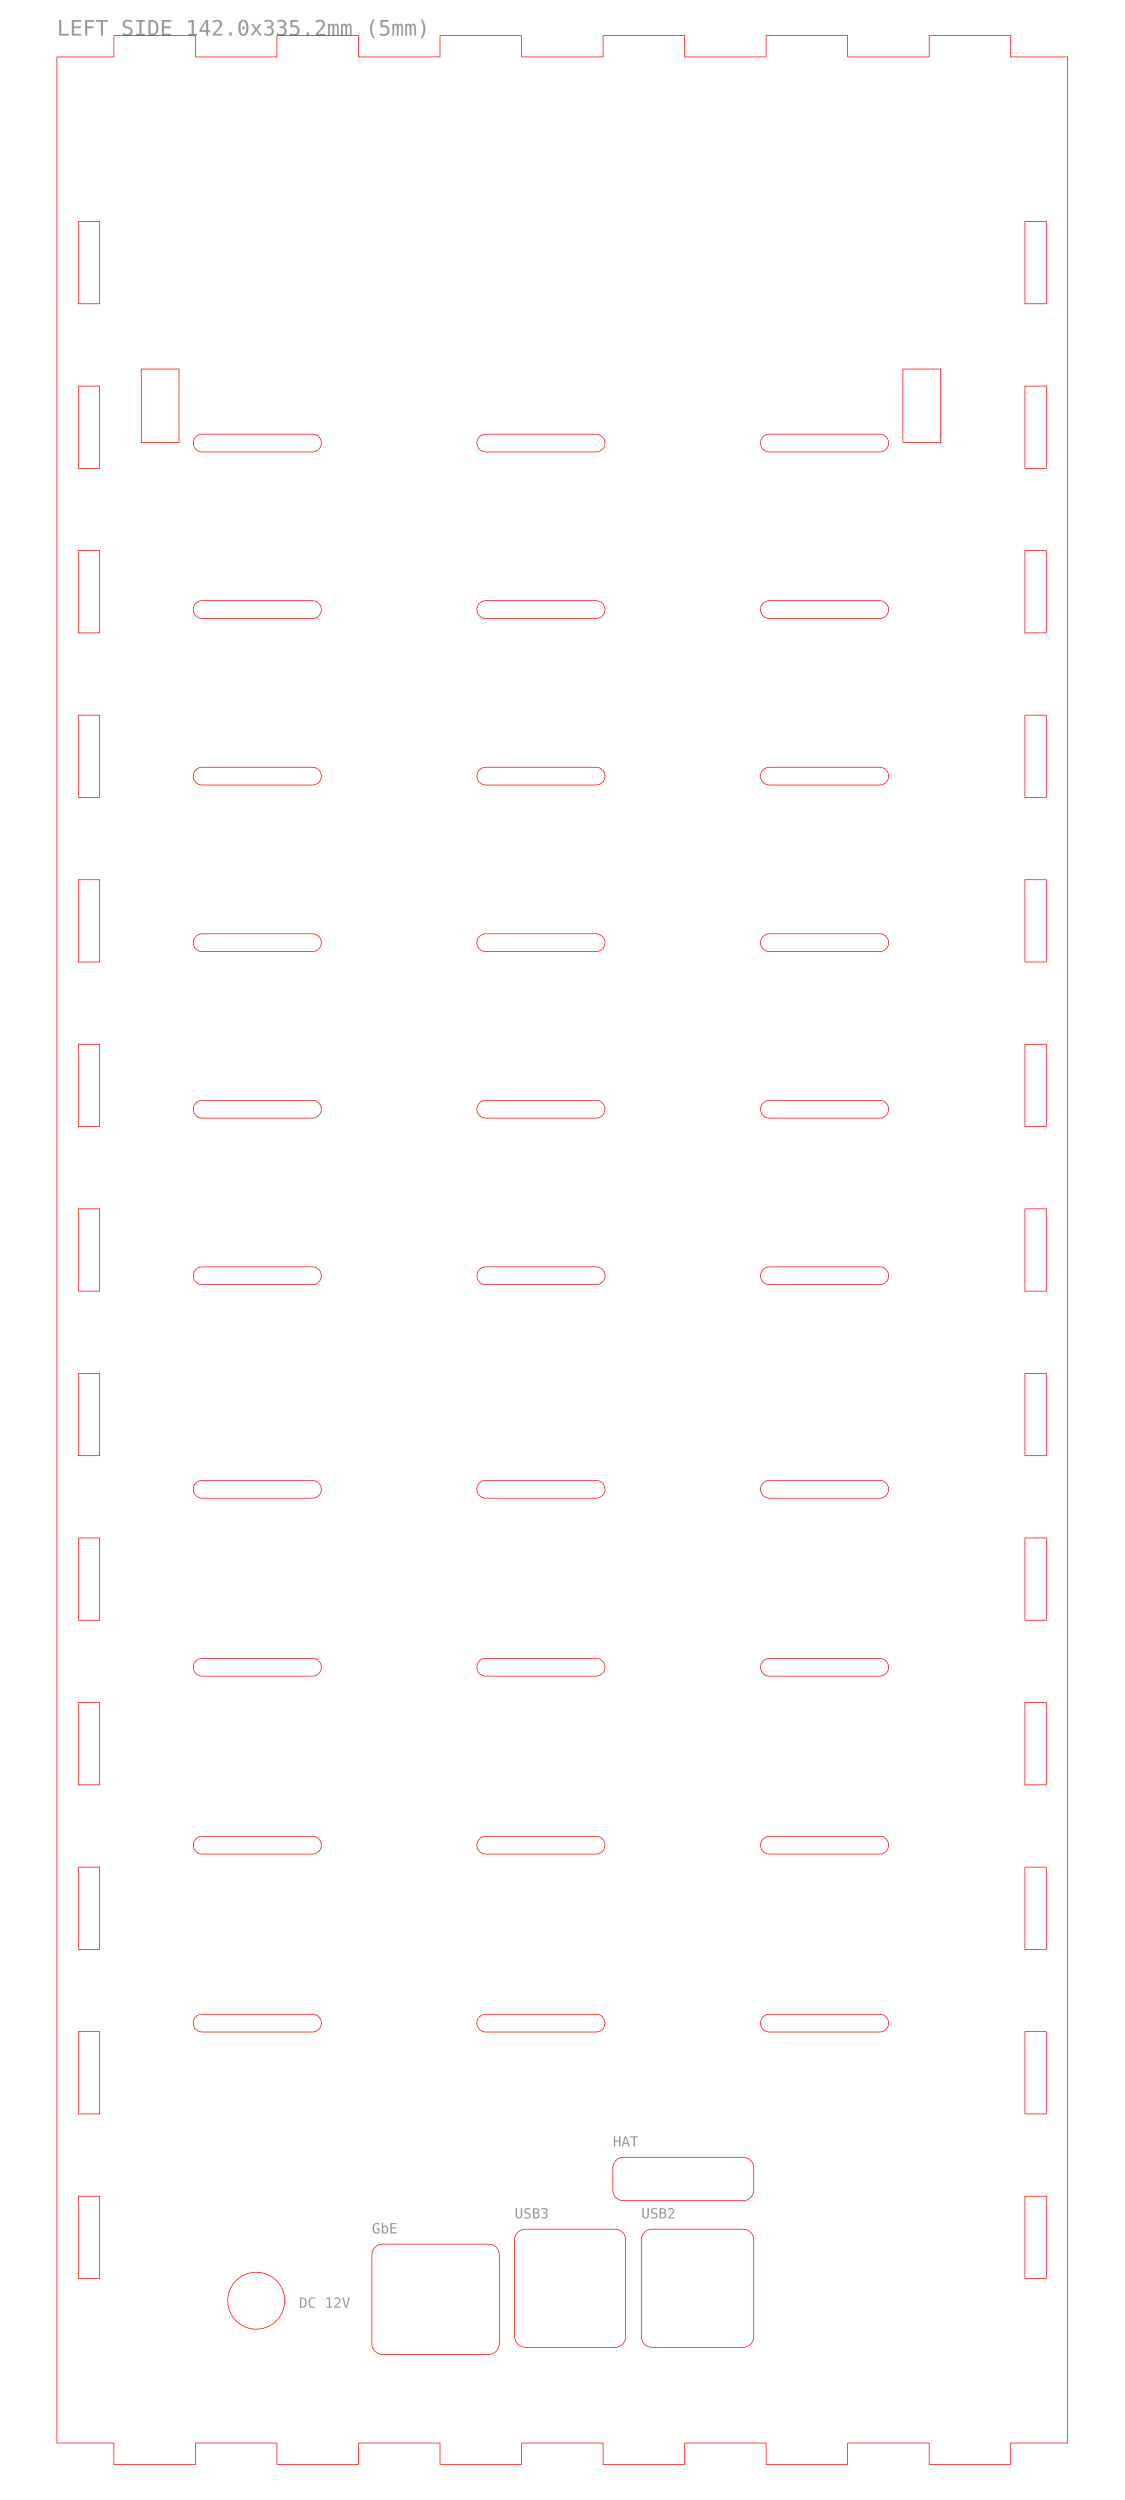
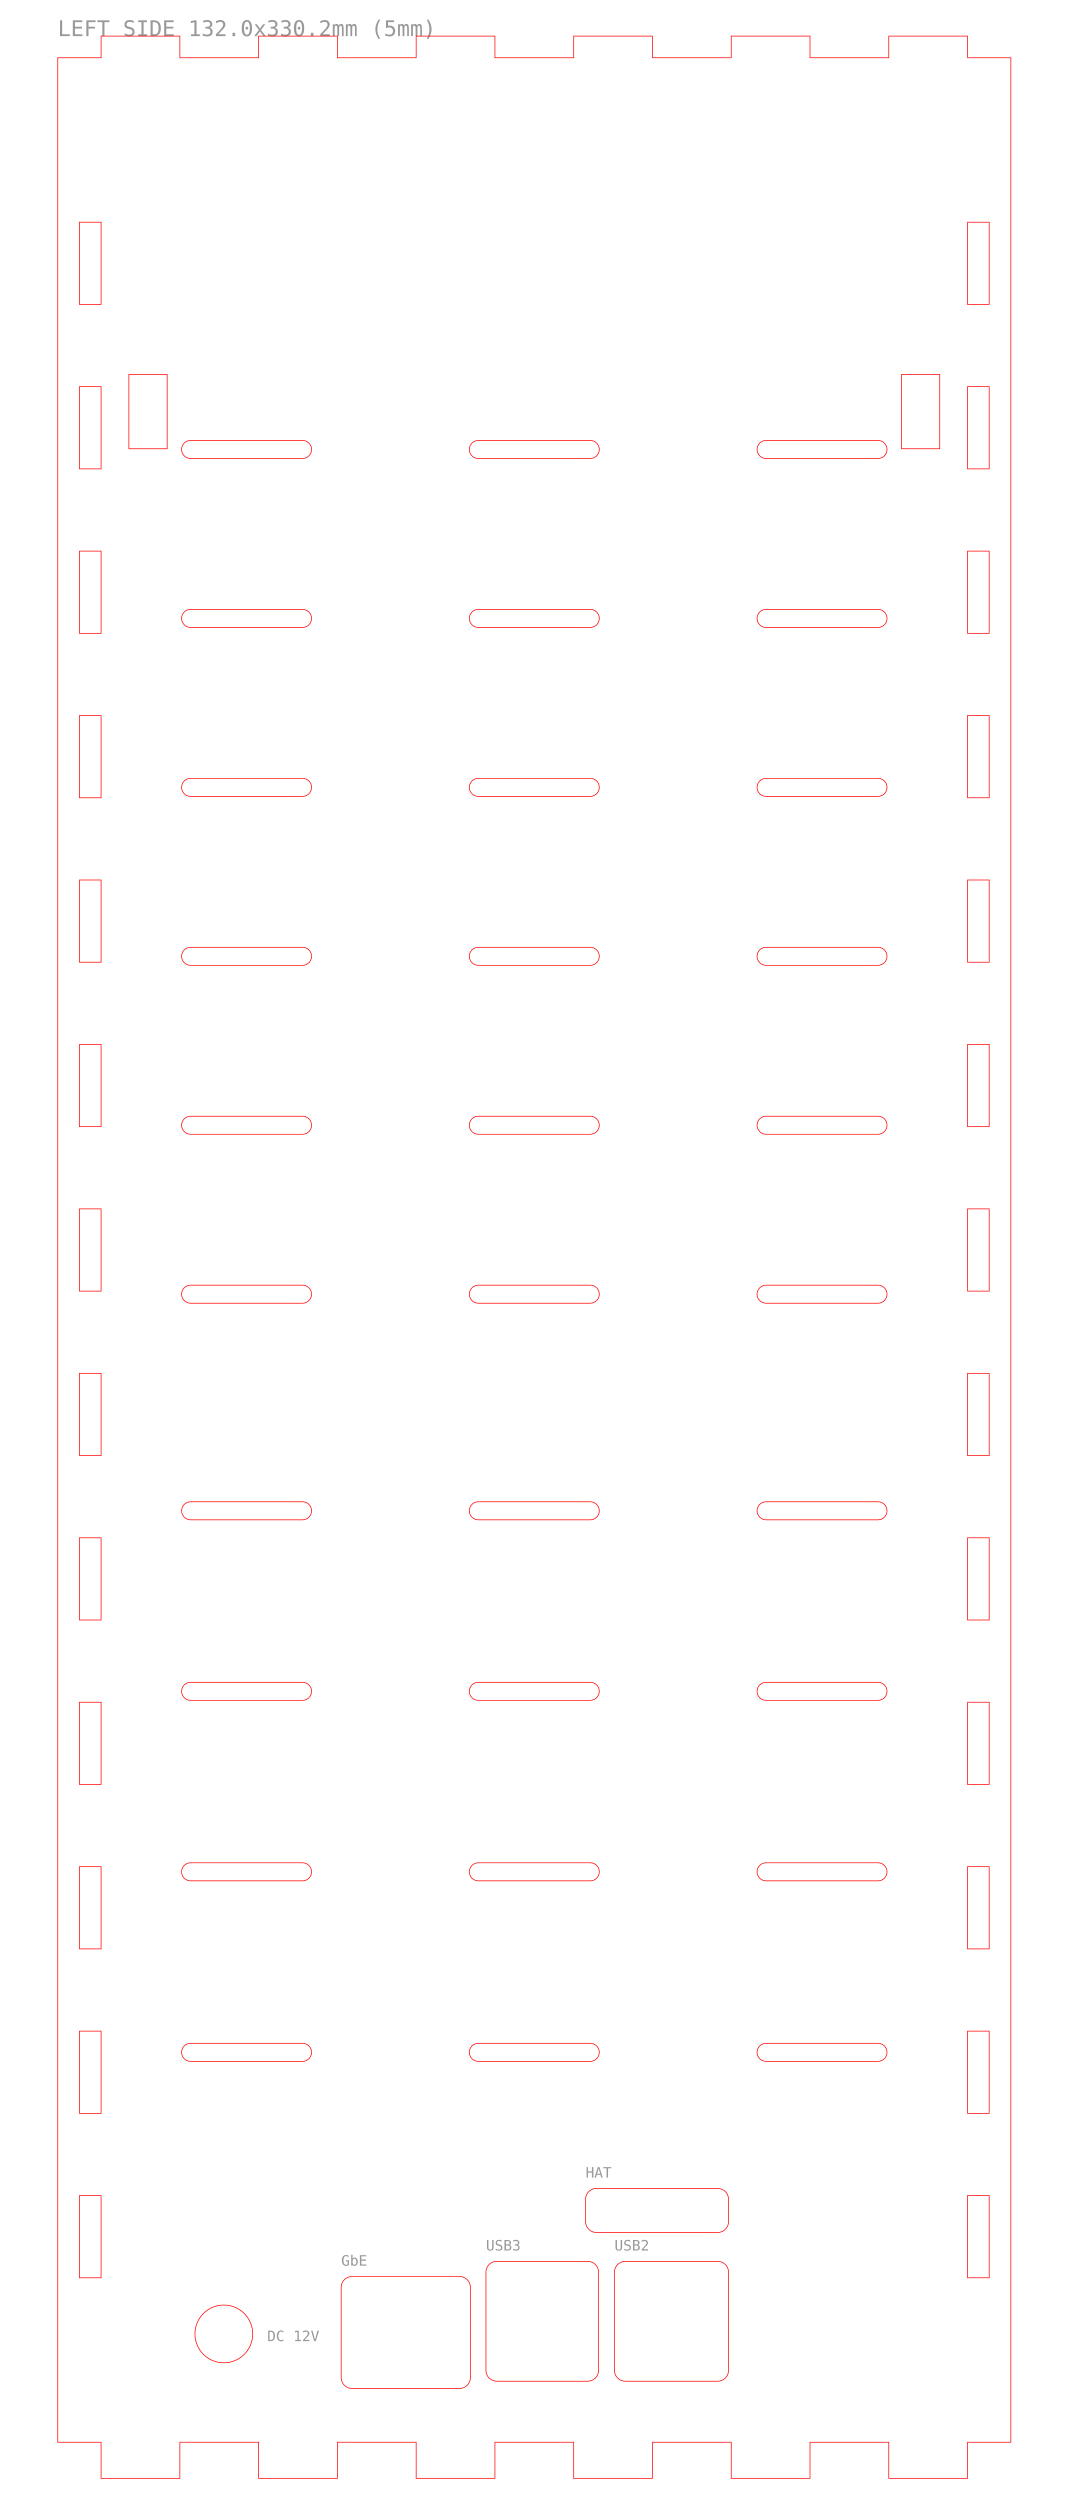
- <svg xmlns="http://www.w3.org/2000/svg" width="158mm" height="351.24mm" viewBox="0 0 158 351.24">
-   <text x="8" y="5" font-size="3" fill="#999" font-family="monospace">LEFT SIDE 142.0x335.2mm (5mm)</text>
-   <path d="M 8,8 L 16,8 L 16,5 L 27.455,5 L 27.455,8 L 38.909,8 L 38.909,5 L 50.364,5 L 50.364,8 L 61.818,8 L 61.818,5 L 73.273,5 L 73.273,8 L 84.727,8 L 84.727,5 L 96.182,5 L 96.182,8 L 107.636,8 L 107.636,5 L 119.091,5 L 119.091,8 L 130.545,8 L 130.545,5 L 142,5 L 142,8 L 150,8 L 150,343.24 L 142,343.24 L 142,346.24 L 130.545,346.24 L 130.545,343.24 L 119.091,343.24 L 119.091,346.24 L 107.636,346.24 L 107.636,343.24 L 96.182,343.24 L 96.182,346.24 L 84.727,346.24 L 84.727,343.24 L 73.273,343.24 L 73.273,346.24 L 61.818,346.24 L 61.818,343.24 L 50.364,343.24 L 50.364,346.24 L 38.909,346.24 L 38.909,343.24 L 27.455,343.24 L 27.455,346.24 L 16,346.24 L 16,343.24 L 8,343.24 L 8,8 Z" fill="none" stroke="#ff0000" stroke-width="0.1" />
-   <rect x="11" y="31.12" width="3" height="11.56" fill="none" stroke="#ff0000" stroke-width="0.1" />
-   <rect x="11" y="54.24" width="3" height="11.56" fill="none" stroke="#ff0000" stroke-width="0.1" />
-   <rect x="11" y="77.36" width="3" height="11.56" fill="none" stroke="#ff0000" stroke-width="0.1" />
-   <rect x="11" y="100.48" width="3" height="11.56" fill="none" stroke="#ff0000" stroke-width="0.1" />
-   <rect x="11" y="123.6" width="3" height="11.56" fill="none" stroke="#ff0000" stroke-width="0.1" />
-   <rect x="11" y="146.72" width="3" height="11.56" fill="none" stroke="#ff0000" stroke-width="0.1" />
-   <rect x="11" y="169.84" width="3" height="11.56" fill="none" stroke="#ff0000" stroke-width="0.1" />
-   <rect x="11" y="192.96" width="3" height="11.56" fill="none" stroke="#ff0000" stroke-width="0.1" />
-   <rect x="11" y="216.08" width="3" height="11.56" fill="none" stroke="#ff0000" stroke-width="0.1" />
-   <rect x="11" y="239.2" width="3" height="11.56" fill="none" stroke="#ff0000" stroke-width="0.1" />
-   <rect x="11" y="262.32" width="3" height="11.56" fill="none" stroke="#ff0000" stroke-width="0.1" />
-   <rect x="11" y="285.44" width="3" height="11.56" fill="none" stroke="#ff0000" stroke-width="0.1" />
-   <rect x="11" y="308.56" width="3" height="11.56" fill="none" stroke="#ff0000" stroke-width="0.1" />
-   <rect x="144" y="31.12" width="3" height="11.56" fill="none" stroke="#ff0000" stroke-width="0.1" />
-   <rect x="144" y="54.24" width="3" height="11.56" fill="none" stroke="#ff0000" stroke-width="0.1" />
-   <rect x="144" y="77.36" width="3" height="11.56" fill="none" stroke="#ff0000" stroke-width="0.1" />
-   <rect x="144" y="100.48" width="3" height="11.56" fill="none" stroke="#ff0000" stroke-width="0.1" />
-   <rect x="144" y="123.6" width="3" height="11.56" fill="none" stroke="#ff0000" stroke-width="0.1" />
-   <rect x="144" y="146.72" width="3" height="11.56" fill="none" stroke="#ff0000" stroke-width="0.1" />
-   <rect x="144" y="169.84" width="3" height="11.56" fill="none" stroke="#ff0000" stroke-width="0.1" />
-   <rect x="144" y="192.96" width="3" height="11.56" fill="none" stroke="#ff0000" stroke-width="0.1" />
-   <rect x="144" y="216.08" width="3" height="11.56" fill="none" stroke="#ff0000" stroke-width="0.1" />
-   <rect x="144" y="239.2" width="3" height="11.56" fill="none" stroke="#ff0000" stroke-width="0.1" />
-   <rect x="144" y="262.32" width="3" height="11.56" fill="none" stroke="#ff0000" stroke-width="0.1" />
-   <rect x="144" y="285.44" width="3" height="11.56" fill="none" stroke="#ff0000" stroke-width="0.1" />
-   <rect x="144" y="308.56" width="3" height="11.56" fill="none" stroke="#ff0000" stroke-width="0.1" />
-   <rect x="52.25" y="315.29" width="17.9" height="15.5" rx="1.5" ry="1.5" fill="none" stroke="#ff0000" stroke-width="0.1" />
-   <text x="52.25" y="313.79" font-size="2" fill="#999" font-family="monospace">GbE</text>
-   <rect x="72.3" y="313.19" width="15.6" height="16.6" rx="1.5" ry="1.5" fill="none" stroke="#ff0000" stroke-width="0.1" />
-   <text x="72.3" y="311.69" font-size="2" fill="#999" font-family="monospace">USB3</text>
-   <rect x="90.1" y="313.19" width="15.8" height="16.6" rx="1.5" ry="1.5" fill="none" stroke="#ff0000" stroke-width="0.1" />
-   <text x="90.1" y="311.69" font-size="2" fill="#999" font-family="monospace">USB2</text>
-   <rect x="86.1" y="303.09" width="19.8" height="6.1" rx="1.5" ry="1.5" fill="none" stroke="#ff0000" stroke-width="0.1" />
-   <text x="86.1" y="301.59" font-size="2" fill="#999" font-family="monospace">HAT</text>
-   <circle cx="36" cy="323.24" r="4" fill="none" stroke="#ff0000" stroke-width="0.1" />
-   <text x="42" y="324.24" font-size="2" fill="#999" font-family="monospace">DC 12V</text>
-   <rect x="19.85" y="51.85" width="5.3" height="10.3" fill="none" stroke="#ff0000" stroke-width="0.1" />
-   <rect x="126.85" y="51.85" width="5.3" height="10.3" fill="none" stroke="#ff0000" stroke-width="0.1" />
-   <rect x="27.15" y="282.99" width="18" height="2.5" rx="1.25" ry="1.25" fill="none" stroke="#ff0000" stroke-width="0.1" />
-   <rect x="67" y="282.99" width="18" height="2.5" rx="1.25" ry="1.25" fill="none" stroke="#ff0000" stroke-width="0.1" />
-   <rect x="106.85" y="282.99" width="18" height="2.5" rx="1.25" ry="1.25" fill="none" stroke="#ff0000" stroke-width="0.1" />
-   <rect x="27.15" y="257.99" width="18" height="2.5" rx="1.25" ry="1.25" fill="none" stroke="#ff0000" stroke-width="0.1" />
-   <rect x="67" y="257.99" width="18" height="2.5" rx="1.25" ry="1.25" fill="none" stroke="#ff0000" stroke-width="0.1" />
-   <rect x="106.85" y="257.99" width="18" height="2.5" rx="1.25" ry="1.25" fill="none" stroke="#ff0000" stroke-width="0.1" />
-   <rect x="27.15" y="232.99" width="18" height="2.5" rx="1.25" ry="1.25" fill="none" stroke="#ff0000" stroke-width="0.1" />
-   <rect x="67" y="232.99" width="18" height="2.5" rx="1.25" ry="1.25" fill="none" stroke="#ff0000" stroke-width="0.1" />
-   <rect x="106.85" y="232.99" width="18" height="2.5" rx="1.25" ry="1.25" fill="none" stroke="#ff0000" stroke-width="0.1" />
-   <rect x="27.15" y="207.99" width="18" height="2.5" rx="1.25" ry="1.25" fill="none" stroke="#ff0000" stroke-width="0.1" />
-   <rect x="67" y="207.99" width="18" height="2.5" rx="1.25" ry="1.25" fill="none" stroke="#ff0000" stroke-width="0.1" />
-   <rect x="106.85" y="207.99" width="18" height="2.5" rx="1.25" ry="1.25" fill="none" stroke="#ff0000" stroke-width="0.1" />
-   <rect x="27.15" y="177.99" width="18" height="2.5" rx="1.25" ry="1.25" fill="none" stroke="#ff0000" stroke-width="0.1" />
-   <rect x="67" y="177.99" width="18" height="2.5" rx="1.25" ry="1.25" fill="none" stroke="#ff0000" stroke-width="0.1" />
-   <rect x="106.85" y="177.99" width="18" height="2.5" rx="1.25" ry="1.25" fill="none" stroke="#ff0000" stroke-width="0.1" />
-   <rect x="27.15" y="154.592" width="18" height="2.5" rx="1.25" ry="1.25" fill="none" stroke="#ff0000" stroke-width="0.1" />
-   <rect x="67" y="154.592" width="18" height="2.5" rx="1.25" ry="1.25" fill="none" stroke="#ff0000" stroke-width="0.1" />
-   <rect x="106.85" y="154.592" width="18" height="2.5" rx="1.25" ry="1.25" fill="none" stroke="#ff0000" stroke-width="0.1" />
-   <rect x="27.15" y="131.194" width="18" height="2.5" rx="1.25" ry="1.25" fill="none" stroke="#ff0000" stroke-width="0.1" />
-   <rect x="67" y="131.194" width="18" height="2.5" rx="1.25" ry="1.25" fill="none" stroke="#ff0000" stroke-width="0.1" />
-   <rect x="106.85" y="131.194" width="18" height="2.5" rx="1.25" ry="1.25" fill="none" stroke="#ff0000" stroke-width="0.1" />
-   <rect x="27.15" y="107.796" width="18" height="2.5" rx="1.25" ry="1.25" fill="none" stroke="#ff0000" stroke-width="0.1" />
-   <rect x="67" y="107.796" width="18" height="2.5" rx="1.25" ry="1.25" fill="none" stroke="#ff0000" stroke-width="0.1" />
-   <rect x="106.85" y="107.796" width="18" height="2.5" rx="1.25" ry="1.25" fill="none" stroke="#ff0000" stroke-width="0.1" />
-   <rect x="27.15" y="84.398" width="18" height="2.5" rx="1.25" ry="1.25" fill="none" stroke="#ff0000" stroke-width="0.1" />
-   <rect x="67" y="84.398" width="18" height="2.5" rx="1.25" ry="1.25" fill="none" stroke="#ff0000" stroke-width="0.1" />
-   <rect x="106.85" y="84.398" width="18" height="2.5" rx="1.25" ry="1.25" fill="none" stroke="#ff0000" stroke-width="0.1" />
-   <rect x="27.15" y="61" width="18" height="2.5" rx="1.25" ry="1.25" fill="none" stroke="#ff0000" stroke-width="0.1" />
-   <rect x="67" y="61" width="18" height="2.5" rx="1.25" ry="1.25" fill="none" stroke="#ff0000" stroke-width="0.1" />
-   <rect x="106.85" y="61" width="18" height="2.5" rx="1.25" ry="1.25" fill="none" stroke="#ff0000" stroke-width="0.1" />
+ <svg xmlns="http://www.w3.org/2000/svg" width="148mm" height="346.24mm" viewBox="0 0 148 346.24">
+   <text x="8" y="5" font-size="3" fill="#999" font-family="monospace">LEFT SIDE 132.0x330.2mm (5mm)</text>
+   <path d="M 8,8 L 14,8 L 14,5 L 24.909,5 L 24.909,8 L 35.818,8 L 35.818,5 L 46.727,5 L 46.727,8 L 57.636,8 L 57.636,5 L 68.545,5 L 68.545,8 L 79.455,8 L 79.455,5 L 90.364,5 L 90.364,8 L 101.273,8 L 101.273,5 L 112.182,5 L 112.182,8 L 123.091,8 L 123.091,5 L 134,5 L 134,8 L 140,8 L 140,338.24 L 134,338.24 L 134,343.24 L 123.091,343.24 L 123.091,338.24 L 112.182,338.24 L 112.182,343.24 L 101.273,343.24 L 101.273,338.24 L 90.364,338.24 L 90.364,343.24 L 79.455,343.24 L 79.455,338.24 L 68.545,338.24 L 68.545,343.24 L 57.636,343.24 L 57.636,338.24 L 46.727,338.24 L 46.727,343.24 L 35.818,343.24 L 35.818,338.24 L 24.909,338.24 L 24.909,343.24 L 14,343.24 L 14,338.24 L 8,338.24 L 8,8 Z" fill="none" stroke="#ff0000" stroke-width="0.1" />
+   <rect x="11" y="30.775" width="3" height="11.388" fill="none" stroke="#ff0000" stroke-width="0.1" />
+   <rect x="11" y="53.55" width="3" height="11.388" fill="none" stroke="#ff0000" stroke-width="0.1" />
+   <rect x="11" y="76.326" width="3" height="11.388" fill="none" stroke="#ff0000" stroke-width="0.1" />
+   <rect x="11" y="99.101" width="3" height="11.388" fill="none" stroke="#ff0000" stroke-width="0.1" />
+   <rect x="11" y="121.876" width="3" height="11.388" fill="none" stroke="#ff0000" stroke-width="0.1" />
+   <rect x="11" y="144.651" width="3" height="11.388" fill="none" stroke="#ff0000" stroke-width="0.1" />
+   <rect x="11" y="167.426" width="3" height="11.388" fill="none" stroke="#ff0000" stroke-width="0.1" />
+   <rect x="11" y="190.201" width="3" height="11.388" fill="none" stroke="#ff0000" stroke-width="0.1" />
+   <rect x="11" y="212.977" width="3" height="11.388" fill="none" stroke="#ff0000" stroke-width="0.1" />
+   <rect x="11" y="235.752" width="3" height="11.388" fill="none" stroke="#ff0000" stroke-width="0.1" />
+   <rect x="11" y="258.527" width="3" height="11.388" fill="none" stroke="#ff0000" stroke-width="0.1" />
+   <rect x="11" y="281.302" width="3" height="11.388" fill="none" stroke="#ff0000" stroke-width="0.1" />
+   <rect x="11" y="304.077" width="3" height="11.388" fill="none" stroke="#ff0000" stroke-width="0.1" />
+   <rect x="134" y="30.775" width="3" height="11.388" fill="none" stroke="#ff0000" stroke-width="0.1" />
+   <rect x="134" y="53.55" width="3" height="11.388" fill="none" stroke="#ff0000" stroke-width="0.1" />
+   <rect x="134" y="76.326" width="3" height="11.388" fill="none" stroke="#ff0000" stroke-width="0.1" />
+   <rect x="134" y="99.101" width="3" height="11.388" fill="none" stroke="#ff0000" stroke-width="0.1" />
+   <rect x="134" y="121.876" width="3" height="11.388" fill="none" stroke="#ff0000" stroke-width="0.1" />
+   <rect x="134" y="144.651" width="3" height="11.388" fill="none" stroke="#ff0000" stroke-width="0.1" />
+   <rect x="134" y="167.426" width="3" height="11.388" fill="none" stroke="#ff0000" stroke-width="0.1" />
+   <rect x="134" y="190.201" width="3" height="11.388" fill="none" stroke="#ff0000" stroke-width="0.1" />
+   <rect x="134" y="212.977" width="3" height="11.388" fill="none" stroke="#ff0000" stroke-width="0.1" />
+   <rect x="134" y="235.752" width="3" height="11.388" fill="none" stroke="#ff0000" stroke-width="0.1" />
+   <rect x="134" y="258.527" width="3" height="11.388" fill="none" stroke="#ff0000" stroke-width="0.1" />
+   <rect x="134" y="281.302" width="3" height="11.388" fill="none" stroke="#ff0000" stroke-width="0.1" />
+   <rect x="134" y="304.077" width="3" height="11.388" fill="none" stroke="#ff0000" stroke-width="0.1" />
+   <rect x="47.25" y="315.29" width="17.9" height="15.5" rx="1.5" ry="1.5" fill="none" stroke="#ff0000" stroke-width="0.1" />
+   <text x="47.25" y="313.79" font-size="2" fill="#999" font-family="monospace">GbE</text>
+   <rect x="67.3" y="313.19" width="15.6" height="16.6" rx="1.5" ry="1.5" fill="none" stroke="#ff0000" stroke-width="0.1" />
+   <text x="67.3" y="311.69" font-size="2" fill="#999" font-family="monospace">USB3</text>
+   <rect x="85.1" y="313.19" width="15.8" height="16.6" rx="1.5" ry="1.5" fill="none" stroke="#ff0000" stroke-width="0.1" />
+   <text x="85.1" y="311.69" font-size="2" fill="#999" font-family="monospace">USB2</text>
+   <rect x="81.1" y="303.09" width="19.8" height="6.1" rx="1.5" ry="1.5" fill="none" stroke="#ff0000" stroke-width="0.1" />
+   <text x="81.1" y="301.59" font-size="2" fill="#999" font-family="monospace">HAT</text>
+   <circle cx="31" cy="323.24" r="4" fill="none" stroke="#ff0000" stroke-width="0.1" />
+   <text x="37" y="324.24" font-size="2" fill="#999" font-family="monospace">DC 12V</text>
+   <rect x="17.85" y="51.85" width="5.3" height="10.3" fill="none" stroke="#ff0000" stroke-width="0.1" />
+   <rect x="124.85" y="51.85" width="5.3" height="10.3" fill="none" stroke="#ff0000" stroke-width="0.1" />
+   <rect x="25.15" y="282.99" width="18" height="2.5" rx="1.25" ry="1.25" fill="none" stroke="#ff0000" stroke-width="0.1" />
+   <rect x="65" y="282.99" width="18" height="2.5" rx="1.25" ry="1.25" fill="none" stroke="#ff0000" stroke-width="0.1" />
+   <rect x="104.85" y="282.99" width="18" height="2.5" rx="1.25" ry="1.25" fill="none" stroke="#ff0000" stroke-width="0.1" />
+   <rect x="25.15" y="257.99" width="18" height="2.5" rx="1.25" ry="1.25" fill="none" stroke="#ff0000" stroke-width="0.1" />
+   <rect x="65" y="257.99" width="18" height="2.5" rx="1.25" ry="1.25" fill="none" stroke="#ff0000" stroke-width="0.1" />
+   <rect x="104.85" y="257.99" width="18" height="2.5" rx="1.25" ry="1.25" fill="none" stroke="#ff0000" stroke-width="0.1" />
+   <rect x="25.15" y="232.99" width="18" height="2.5" rx="1.25" ry="1.25" fill="none" stroke="#ff0000" stroke-width="0.1" />
+   <rect x="65" y="232.99" width="18" height="2.5" rx="1.25" ry="1.25" fill="none" stroke="#ff0000" stroke-width="0.1" />
+   <rect x="104.85" y="232.99" width="18" height="2.5" rx="1.25" ry="1.25" fill="none" stroke="#ff0000" stroke-width="0.1" />
+   <rect x="25.15" y="207.99" width="18" height="2.5" rx="1.25" ry="1.25" fill="none" stroke="#ff0000" stroke-width="0.1" />
+   <rect x="65" y="207.99" width="18" height="2.5" rx="1.25" ry="1.25" fill="none" stroke="#ff0000" stroke-width="0.1" />
+   <rect x="104.85" y="207.99" width="18" height="2.5" rx="1.25" ry="1.25" fill="none" stroke="#ff0000" stroke-width="0.1" />
+   <rect x="25.15" y="177.99" width="18" height="2.5" rx="1.25" ry="1.25" fill="none" stroke="#ff0000" stroke-width="0.1" />
+   <rect x="65" y="177.99" width="18" height="2.5" rx="1.25" ry="1.25" fill="none" stroke="#ff0000" stroke-width="0.1" />
+   <rect x="104.85" y="177.99" width="18" height="2.5" rx="1.25" ry="1.25" fill="none" stroke="#ff0000" stroke-width="0.1" />
+   <rect x="25.15" y="154.592" width="18" height="2.5" rx="1.25" ry="1.25" fill="none" stroke="#ff0000" stroke-width="0.1" />
+   <rect x="65" y="154.592" width="18" height="2.5" rx="1.25" ry="1.25" fill="none" stroke="#ff0000" stroke-width="0.1" />
+   <rect x="104.85" y="154.592" width="18" height="2.5" rx="1.25" ry="1.25" fill="none" stroke="#ff0000" stroke-width="0.1" />
+   <rect x="25.15" y="131.194" width="18" height="2.5" rx="1.25" ry="1.25" fill="none" stroke="#ff0000" stroke-width="0.1" />
+   <rect x="65" y="131.194" width="18" height="2.5" rx="1.25" ry="1.25" fill="none" stroke="#ff0000" stroke-width="0.1" />
+   <rect x="104.85" y="131.194" width="18" height="2.5" rx="1.25" ry="1.25" fill="none" stroke="#ff0000" stroke-width="0.1" />
+   <rect x="25.15" y="107.796" width="18" height="2.5" rx="1.25" ry="1.25" fill="none" stroke="#ff0000" stroke-width="0.1" />
+   <rect x="65" y="107.796" width="18" height="2.5" rx="1.25" ry="1.25" fill="none" stroke="#ff0000" stroke-width="0.1" />
+   <rect x="104.85" y="107.796" width="18" height="2.5" rx="1.25" ry="1.25" fill="none" stroke="#ff0000" stroke-width="0.1" />
+   <rect x="25.15" y="84.398" width="18" height="2.5" rx="1.25" ry="1.25" fill="none" stroke="#ff0000" stroke-width="0.1" />
+   <rect x="65" y="84.398" width="18" height="2.5" rx="1.25" ry="1.25" fill="none" stroke="#ff0000" stroke-width="0.1" />
+   <rect x="104.85" y="84.398" width="18" height="2.5" rx="1.25" ry="1.25" fill="none" stroke="#ff0000" stroke-width="0.1" />
+   <rect x="25.15" y="61" width="18" height="2.5" rx="1.25" ry="1.25" fill="none" stroke="#ff0000" stroke-width="0.1" />
+   <rect x="65" y="61" width="18" height="2.5" rx="1.25" ry="1.25" fill="none" stroke="#ff0000" stroke-width="0.1" />
+   <rect x="104.85" y="61" width="18" height="2.5" rx="1.25" ry="1.25" fill="none" stroke="#ff0000" stroke-width="0.1" />
</svg>
